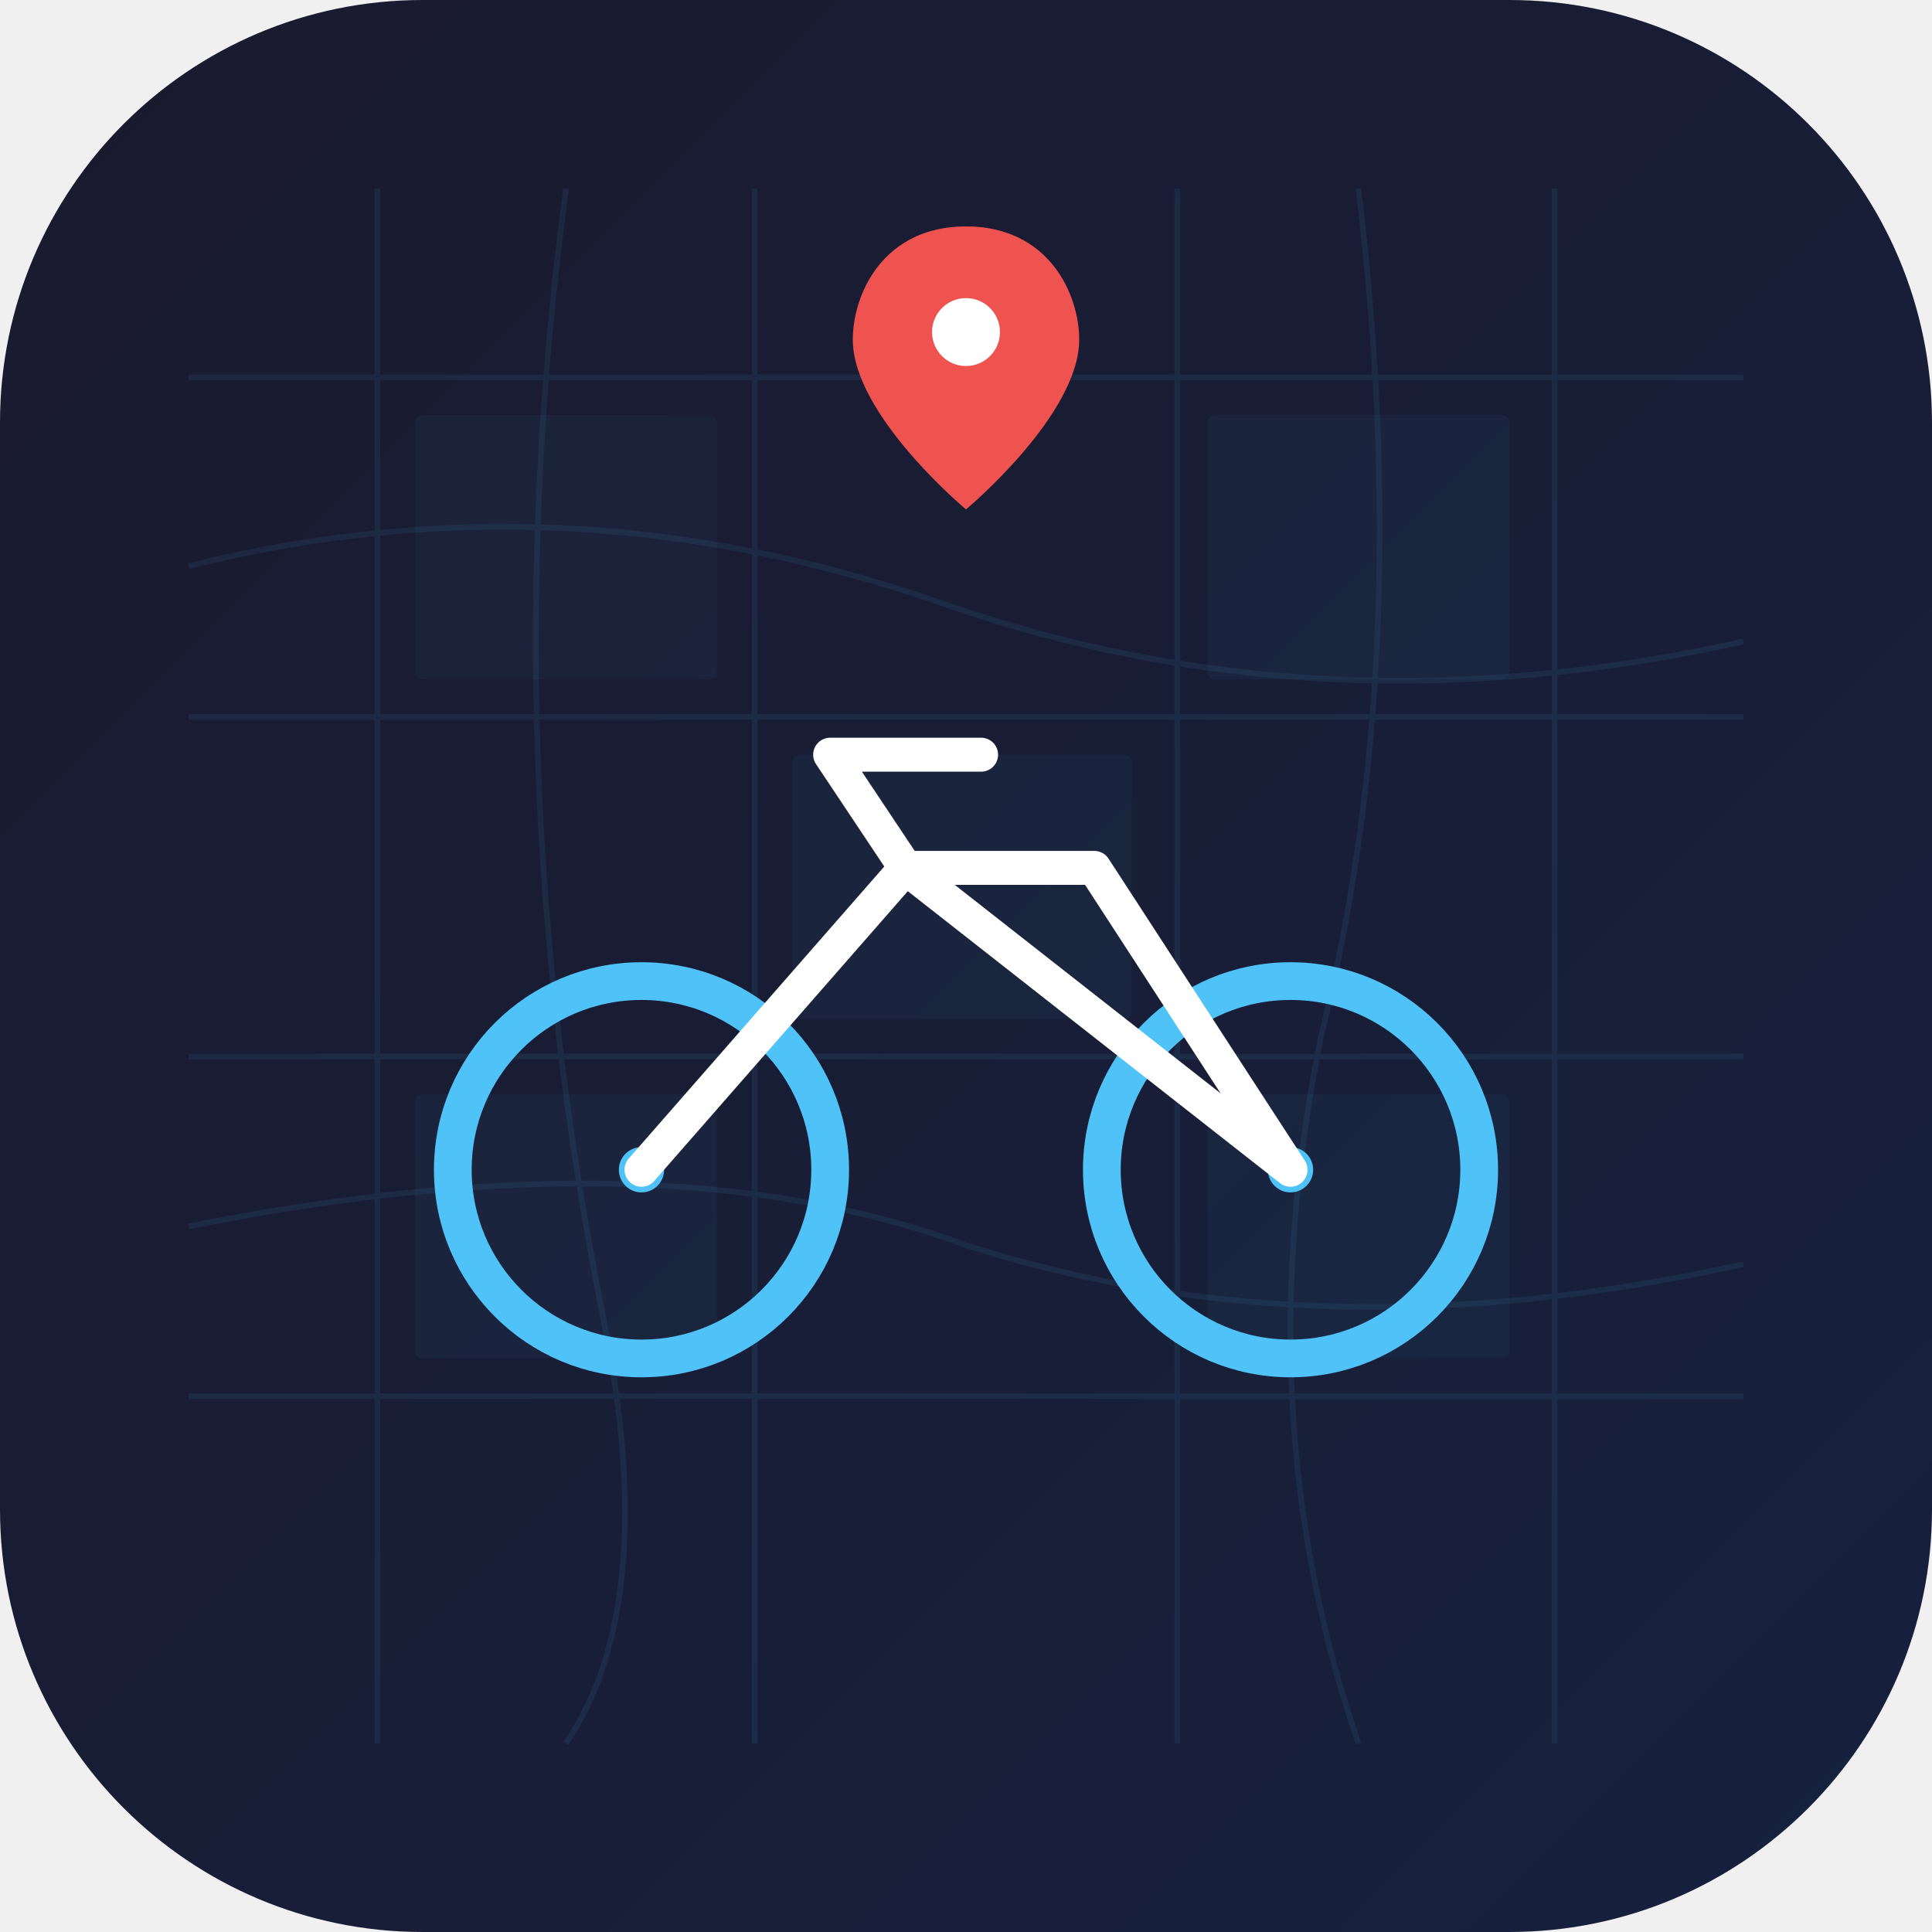
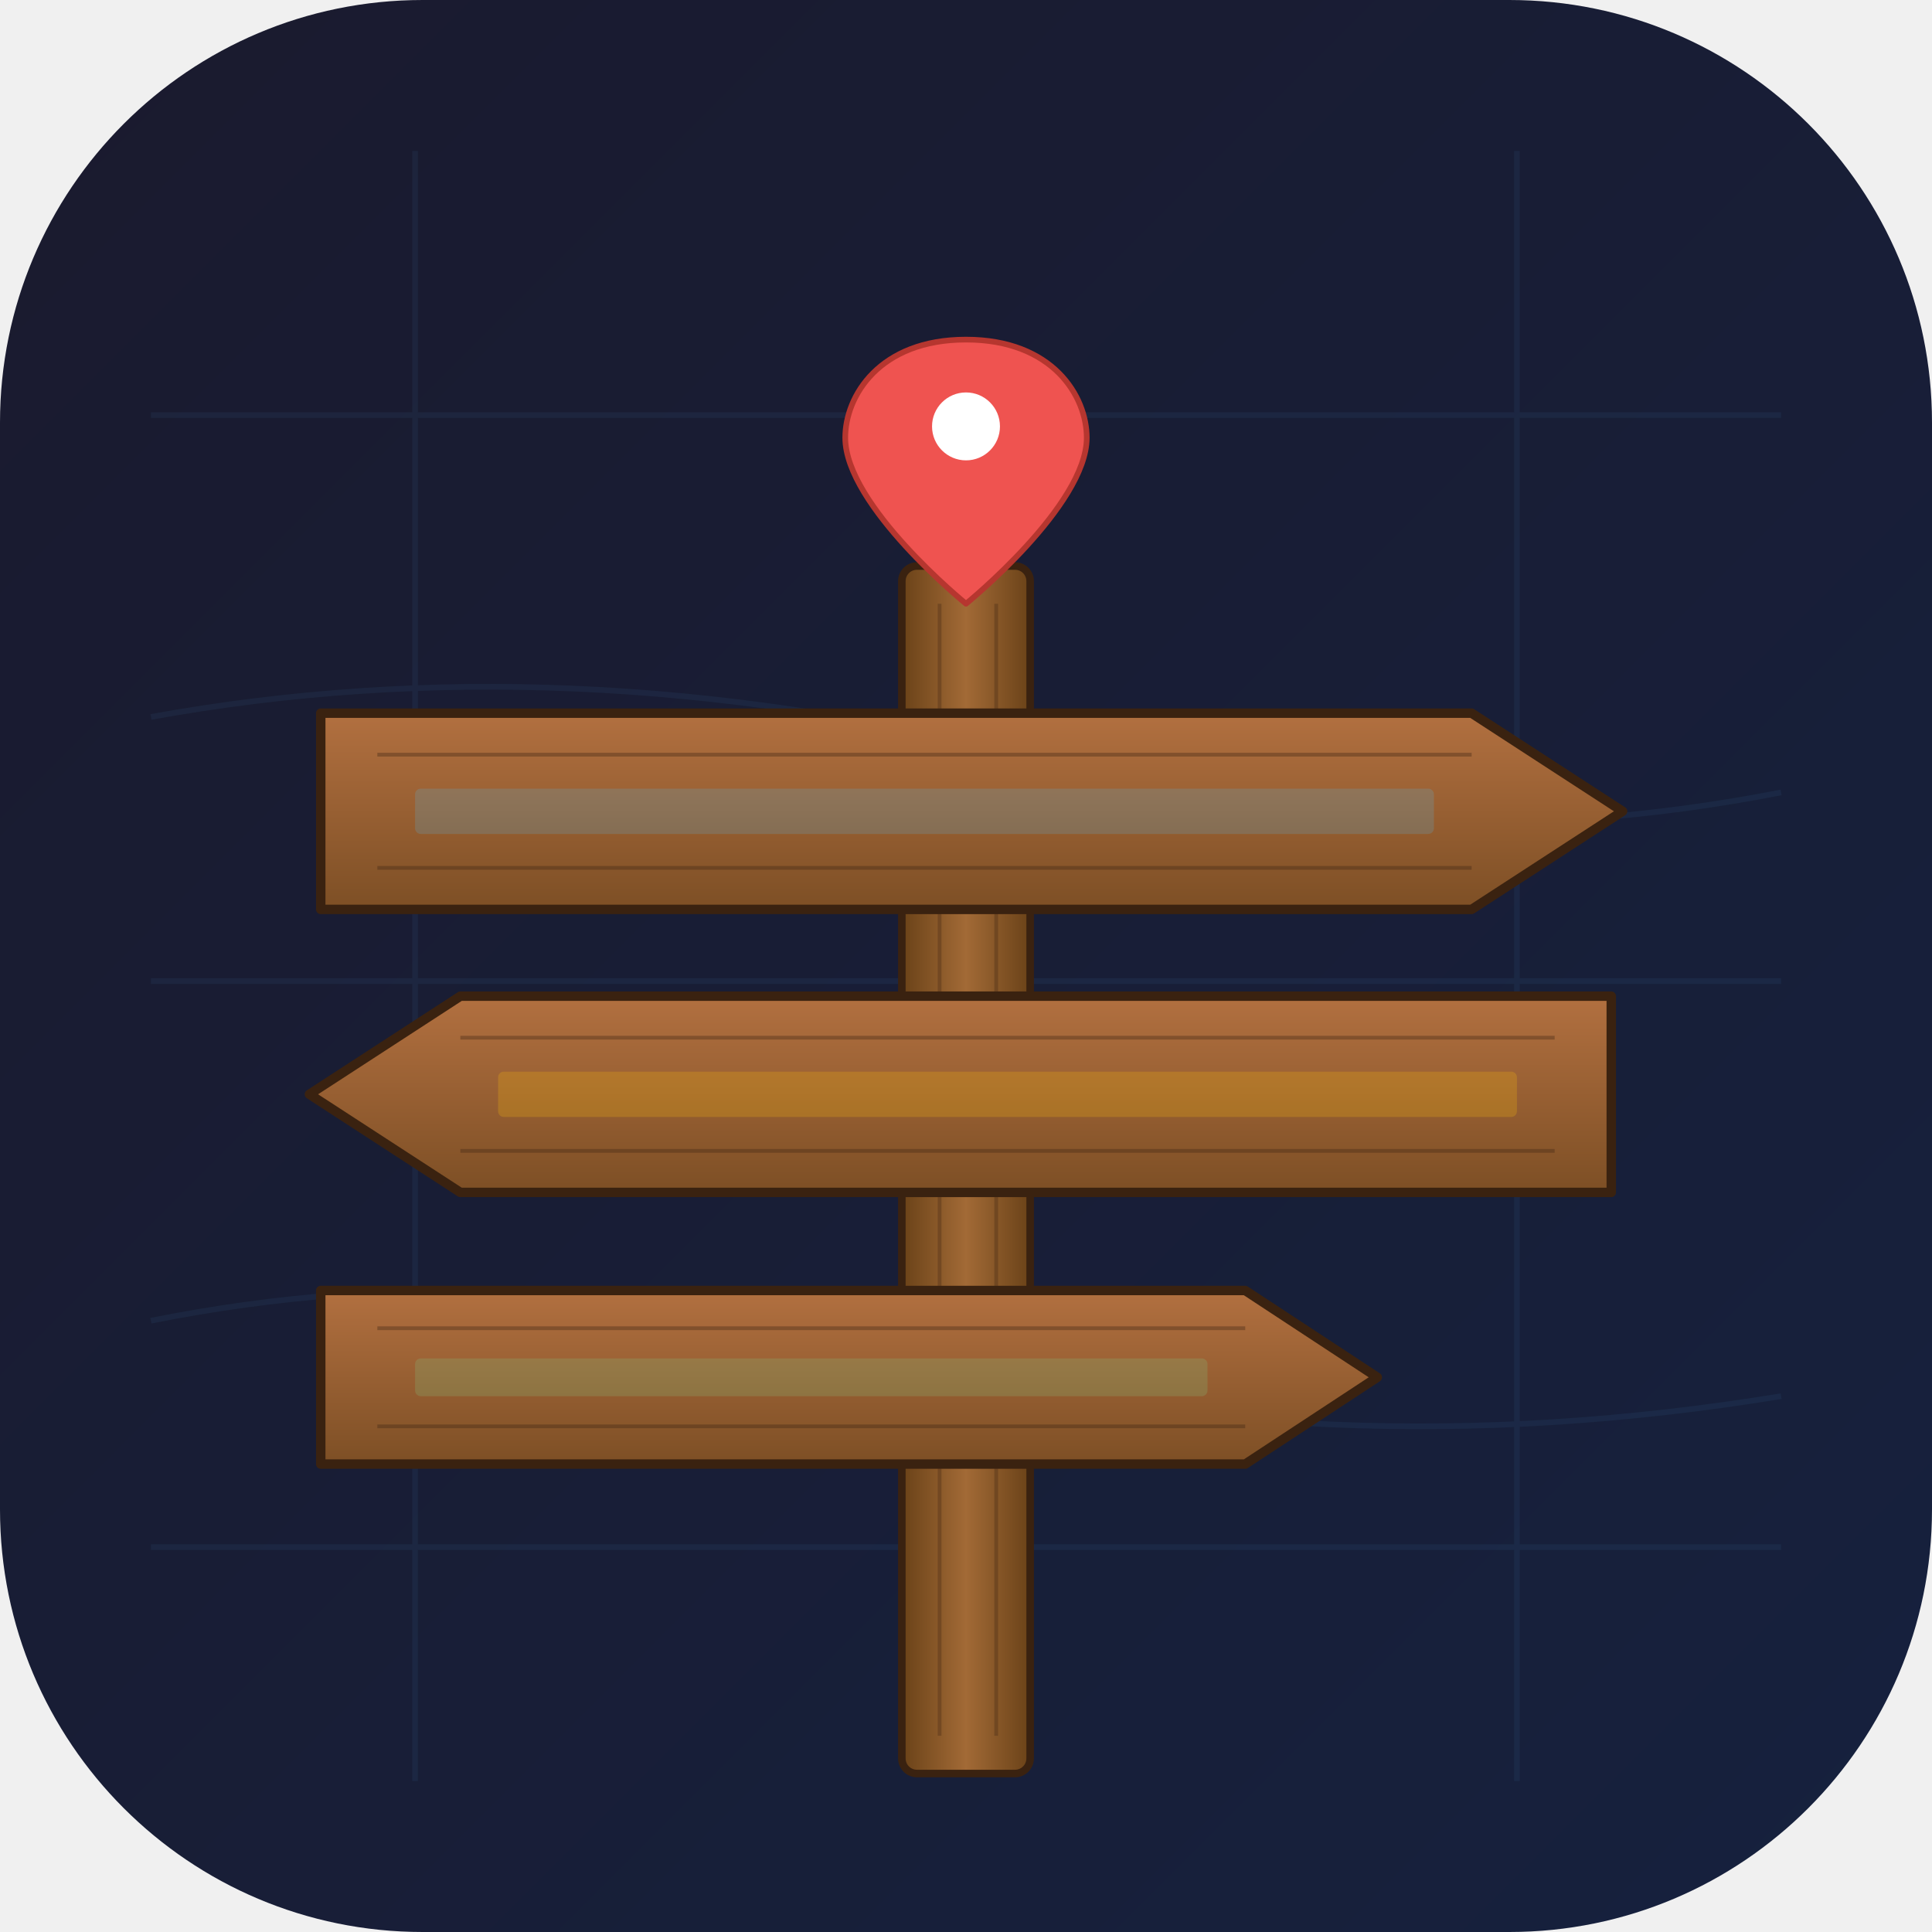
<svg xmlns="http://www.w3.org/2000/svg" viewBox="0 0 1024 1024">
  <defs>
    <linearGradient id="bg" x1="0" y1="0" x2="1" y2="1">
      <stop offset="0%" stop-color="#1a1a2e" />
      <stop offset="100%" stop-color="#16213e" />
    </linearGradient>
+     <linearGradient id="wood" x1="0" y1="0" x2="0" y2="1">
+       <stop offset="0%" stop-color="#b27040" />
+       <stop offset="100%" stop-color="#7d4f25" />
+     </linearGradient>
+     <linearGradient id="post" x1="0" y1="0" x2="1" y2="0">
+       <stop offset="0%" stop-color="#6a4218" />
+       <stop offset="50%" stop-color="#a26a36" />
+       <stop offset="100%" stop-color="#6a4218" />
+     </linearGradient>
  </defs>
  <rect width="1024" height="1024" rx="224" fill="url(#bg)" />
-   <g opacity="0.08" stroke="#4fc3f7" stroke-width="3" fill="none">
-     <line x1="100" y1="200" x2="924" y2="200" />
-     <line x1="100" y1="380" x2="924" y2="380" />
-     <line x1="100" y1="560" x2="924" y2="560" />
-     <line x1="100" y1="740" x2="924" y2="740" />
-     <line x1="200" y1="100" x2="200" y2="924" />
-     <line x1="400" y1="100" x2="400" y2="924" />
-     <line x1="624" y1="100" x2="624" y2="924" />
-     <line x1="824" y1="100" x2="824" y2="924" />
-     <path d="M100 300 Q300 250 500 320 Q700 390 924 340" />
-     <path d="M100 650 Q350 600 512 660 Q700 720 924 670" />
-     <path d="M300 100 Q260 400 320 700 Q350 850 300 924" />
-     <path d="M720 100 Q750 350 700 550 Q660 750 720 924" />
+   <g opacity="0.06" stroke="#4fc3f7" stroke-width="3" fill="none">
+     <line x1="80" y1="220" x2="944" y2="220" />
+     <line x1="80" y1="520" x2="944" y2="520" />
+     <line x1="80" y1="820" x2="944" y2="820" />
+     <line x1="220" y1="80" x2="220" y2="944" />
+     <line x1="804" y1="80" x2="804" y2="944" />
+     <path d="M80 380 Q300 340 540 400 Q740 460 944 420" />
+     <path d="M80 700 Q280 660 480 720 Q700 780 944 740" />
  </g>
-   <g opacity="0.04" fill="#4fc3f7">
-     <rect x="220" y="220" width="160" height="140" rx="4" />
-     <rect x="420" y="400" width="180" height="140" rx="4" />
-     <rect x="640" y="220" width="160" height="140" rx="4" />
-     <rect x="220" y="580" width="160" height="140" rx="4" />
-     <rect x="640" y="580" width="160" height="140" rx="4" />
+   <rect x="478" y="300" width="68" height="640" fill="url(#post)" rx="8" />
+   <rect x="478" y="300" width="68" height="640" fill="none" stroke="#3a2210" stroke-width="4" rx="8" />
+   <line x1="498" y1="320" x2="498" y2="920" stroke="#3a2210" stroke-width="2" opacity="0.3" />
+   <line x1="528" y1="320" x2="528" y2="920" stroke="#3a2210" stroke-width="2" opacity="0.3" />
+   <g transform="translate(512, 240)">
+     <path d="M0 -60 C-46 -60 -64 -30 -64 -8 C-64 28 0 80 0 80 C0 80 64 28 64 -8 C64 -30 46 -60 0 -60Z" fill="#ef5350" stroke="#b6362f" stroke-width="3" stroke-linejoin="round" />
+     <circle cx="0" cy="-14" r="18" fill="white" />
  </g>
-   <circle cx="340" cy="620" r="100" fill="none" stroke="#4fc3f7" stroke-width="20" />
-   <circle cx="340" cy="620" r="12" fill="#4fc3f7" />
-   <circle cx="684" cy="620" r="100" fill="none" stroke="#4fc3f7" stroke-width="20" />
-   <circle cx="684" cy="620" r="12" fill="#4fc3f7" />
-   <path d="M340 620 L480 460 L684 620 M480 460 L580 460 L684 620 M480 460 L440 400 L520 400" fill="none" stroke="white" stroke-width="18" stroke-linecap="round" stroke-linejoin="round" />
-   <g transform="translate(512, 200)">
-     <path d="M0 -80 C-44 -80 -60 -44 -60 -20 C-60 20 0 70 0 70 C0 70 60 20 60 -20 C60 -44 44 -80 0 -80Z" fill="#ef5350" />
-     <circle cx="0" cy="-24" r="18" fill="white" />
+   <g transform="translate(0, 430)">
+     <path d="M170 -52 L780 -52 L860 0 L780 52 L170 52 Z" fill="url(#wood)" stroke="#3a2210" stroke-width="5" stroke-linejoin="round" />
+     <line x1="200" y1="-30" x2="780" y2="-30" stroke="#3a2210" stroke-width="2" opacity="0.35" />
+     <line x1="200" y1="30" x2="780" y2="30" stroke="#3a2210" stroke-width="2" opacity="0.35" />
+     <rect x="220" y="-12" width="540" height="24" fill="#4fc3f7" opacity="0.18" rx="3" />
+   </g>
+   <g transform="translate(0, 580)">
+     <path d="M854 -52 L244 -52 L164 0 L244 52 L854 52 Z" fill="url(#wood)" stroke="#3a2210" stroke-width="5" stroke-linejoin="round" />
+     <line x1="824" y1="-30" x2="244" y2="-30" stroke="#3a2210" stroke-width="2" opacity="0.35" />
+     <line x1="824" y1="30" x2="244" y2="30" stroke="#3a2210" stroke-width="2" opacity="0.35" />
+     <rect x="264" y="-12" width="540" height="24" fill="#ffc107" opacity="0.22" rx="3" />
+   </g>
+   <g transform="translate(0, 730)">
+     <path d="M170 -46 L660 -46 L730 0 L660 46 L170 46 Z" fill="url(#wood)" stroke="#3a2210" stroke-width="5" stroke-linejoin="round" />
+     <line x1="200" y1="-26" x2="660" y2="-26" stroke="#3a2210" stroke-width="2" opacity="0.35" />
+     <line x1="200" y1="26" x2="660" y2="26" stroke="#3a2210" stroke-width="2" opacity="0.35" />
+     <rect x="220" y="-10" width="420" height="20" fill="#81c784" opacity="0.22" rx="3" />
  </g>
</svg>
